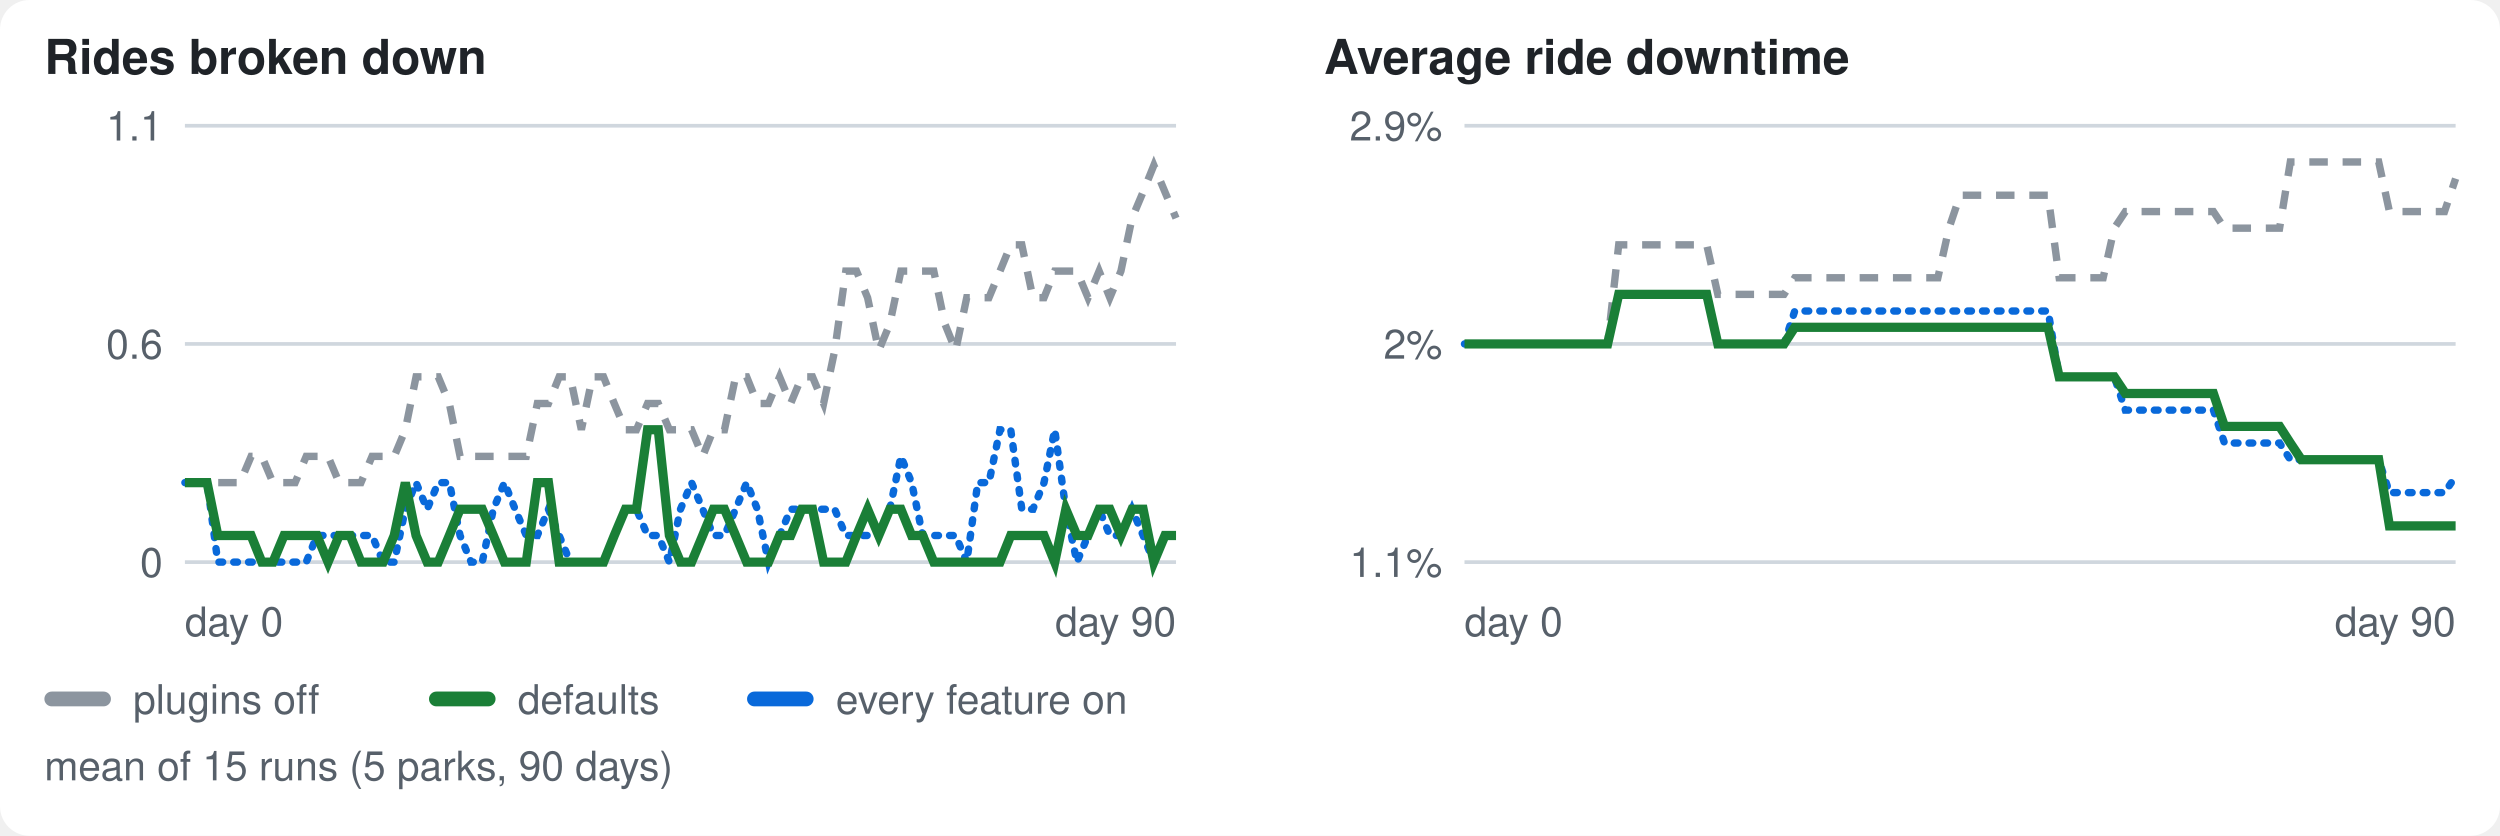
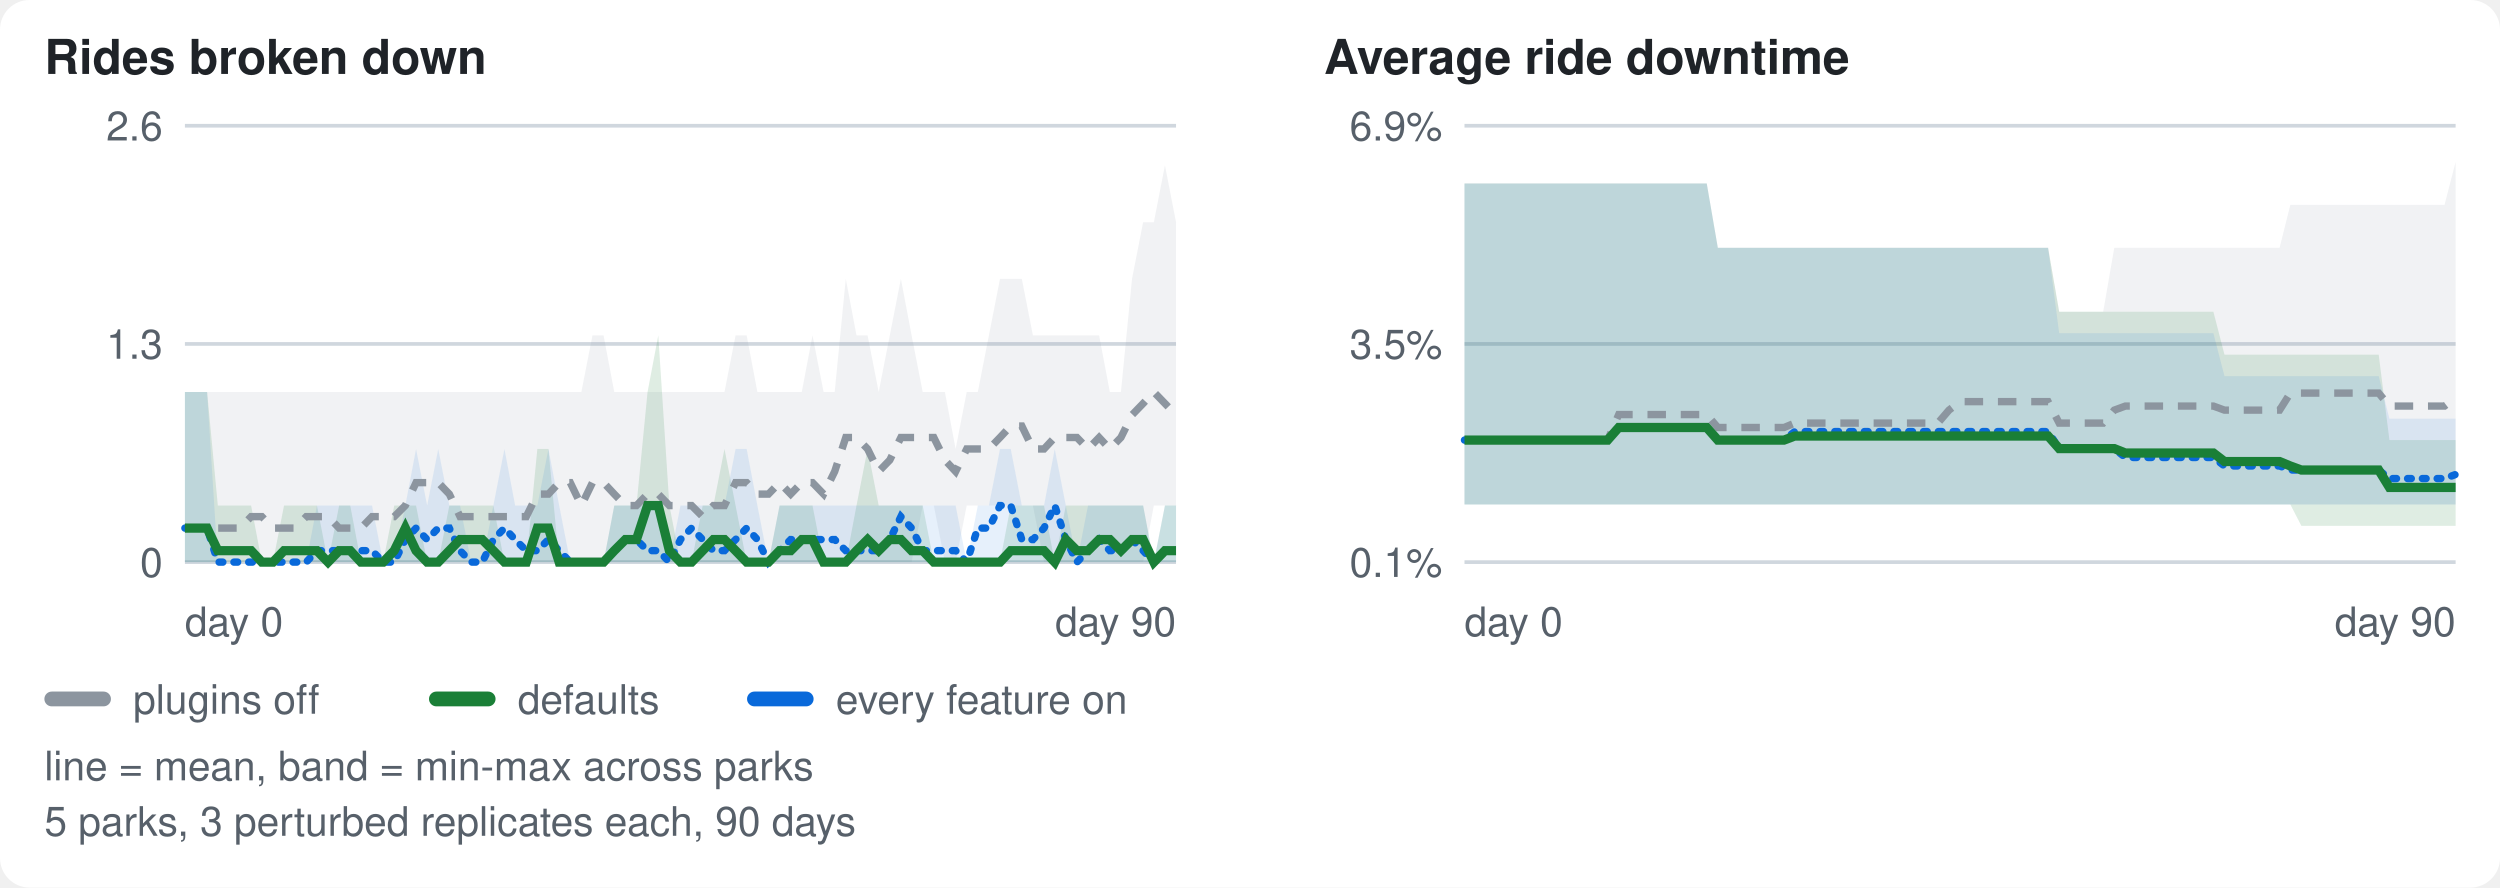
- <svg xmlns="http://www.w3.org/2000/svg" viewBox="0 0 676 226" width="676" height="226" font-family="-apple-system, Segoe UI, Helvetica, Arial, sans-serif">
+ <svg xmlns="http://www.w3.org/2000/svg" viewBox="0 0 676 240" width="676" height="240" font-family="-apple-system, Segoe UI, Helvetica, Arial, sans-serif">
  <style>
  .bg{fill:#ffffff} .ax{stroke:#d0d7de} .tx{fill:#57606a;font-size:11px} .tt{fill:#1f2328;font-size:13px;font-weight:600}
  .def{stroke:#1a7f37;fill:none;stroke-width:2.5} .all{stroke:#0969da;fill:none;stroke-width:2;stroke-dasharray:1 3;stroke-linecap:round}
-   .off{stroke:#8c959f;fill:none;stroke-width:2;stroke-dasharray:5 4} .ldef{fill:#1a7f37} .lall{fill:#0969da} .loff{fill:#8c959f}
+   .off{stroke:#8c959f;fill:none;stroke-width:2;stroke-dasharray:5 4}
+   .boff{fill:#8c959f;fill-opacity:.12} .bdef{fill:#1a7f37;fill-opacity:.14} .ball{fill:#0969da;fill-opacity:.10} .ldef{fill:#1a7f37} .lall{fill:#0969da} .loff{fill:#8c959f}
  @media (prefers-color-scheme: dark){ .bg{fill:#0d1117} .ax{stroke:#30363d} .tx{fill:#8b949e} .tt{fill:#e6edf3}
-     .def{stroke:#3fb950} .ldef{fill:#3fb950} .all{stroke:#58a6ff} .lall{fill:#58a6ff} .off{stroke:#6e7681} .loff{fill:#6e7681} }
+     .def{stroke:#3fb950} .bdef{fill:#3fb950} .ball{fill:#58a6ff} .boff{fill:#6e7681} .ldef{fill:#3fb950} .all{stroke:#58a6ff} .lall{fill:#58a6ff} .off{stroke:#6e7681} .loff{fill:#6e7681} }
</style>
  <rect class="bg" width="100%" height="100%" rx="8" />
  <text class="tt" x="12" y="20">Rides broken down</text>
  <line class="ax" x1="50" x2="318" y1="152.0" y2="152.0" />
  <text class="tx" x="44" y="156.0" text-anchor="end">0</text>
  <line class="ax" x1="50" x2="318" y1="93.0" y2="93.0" />
-   <text class="tx" x="44" y="97.0" text-anchor="end">0.6</text>
+   <text class="tx" x="44" y="97.0" text-anchor="end">1.3</text>
  <line class="ax" x1="50" x2="318" y1="34.0" y2="34.0" />
-   <text class="tx" x="44" y="38.0" text-anchor="end">1.1</text>
+   <text class="tx" x="44" y="38.0" text-anchor="end">2.6</text>
  <text class="tx" x="50" y="172">day 0</text>
  <text class="tx" x="318" y="172" text-anchor="end">day 90</text>
-   <path class="off" d="M50.0,130.5L53.0,130.5L56.0,130.5L58.9,130.5L61.9,130.5L64.9,130.5L67.9,123.4L70.8,123.4L73.8,130.5L76.8,130.5L79.8,130.5L82.8,123.4L85.7,123.4L88.7,123.4L91.7,130.5L94.7,130.5L97.6,130.5L100.6,123.4L103.6,123.4L106.6,123.4L109.6,116.2L112.5,101.9L115.5,101.9L118.5,101.9L121.5,109.1L124.4,123.4L127.4,123.4L130.4,123.4L133.4,123.4L136.4,123.4L139.3,123.4L142.3,123.4L145.3,109.1L148.3,109.1L151.2,101.9L154.2,101.9L157.2,116.2L160.2,101.9L163.2,101.9L166.1,109.1L169.1,116.2L172.1,116.2L175.1,109.1L178.0,109.1L181.0,116.2L184.0,116.2L187.0,116.2L190.0,123.4L192.9,116.2L195.9,116.2L198.9,101.9L201.9,101.9L204.8,109.1L207.8,109.1L210.8,101.9L213.8,109.1L216.8,101.9L219.7,101.9L222.7,109.1L225.7,94.8L228.7,73.3L231.6,73.3L234.6,80.5L237.6,94.8L240.6,87.6L243.6,73.3L246.5,73.3L249.5,73.3L252.5,73.3L255.5,87.6L258.4,94.8L261.4,80.5L264.4,80.5L267.4,80.5L270.4,73.3L273.3,66.2L276.3,66.2L279.3,80.5L282.3,80.5L285.2,73.3L288.2,73.3L291.2,73.3L294.2,80.5L297.2,73.3L300.1,80.5L303.1,73.3L306.1,59.0L309.1,51.9L312.0,44.7L315.0,51.9L318.0,59.0" />
-   <path class="all" d="M50.0,130.5L53.0,130.5L56.0,130.5L58.9,152.0L61.9,152.0L64.9,152.0L67.9,152.0L70.8,152.0L73.8,152.0L76.8,152.0L79.8,152.0L82.8,152.0L85.7,144.8L88.7,144.8L91.7,144.8L94.7,144.8L97.6,144.8L100.6,144.8L103.6,152.0L106.6,152.0L109.6,137.7L112.5,130.5L115.5,137.7L118.5,130.5L121.5,130.5L124.4,144.8L127.4,152.0L130.4,152.0L133.4,137.7L136.4,130.5L139.3,137.7L142.3,144.8L145.3,144.8L148.3,137.7L151.2,144.8L154.2,152.0L157.2,152.0L160.2,152.0L163.2,152.0L166.1,144.8L169.1,137.7L172.1,137.7L175.1,144.8L178.0,144.8L181.0,152.0L184.0,137.7L187.0,130.5L190.0,137.7L192.9,144.8L195.9,144.8L198.9,137.7L201.9,130.5L204.8,137.7L207.8,152.0L210.8,144.8L213.8,137.7L216.8,137.7L219.7,137.7L222.7,137.7L225.7,137.7L228.7,144.8L231.6,144.8L234.6,144.8L237.6,144.8L240.6,137.7L243.6,123.4L246.5,130.5L249.5,144.8L252.5,144.8L255.5,144.8L258.4,144.8L261.4,152.0L264.4,130.5L267.4,130.5L270.4,116.2L273.3,116.2L276.3,137.7L279.3,137.7L282.3,130.5L285.2,116.2L288.2,137.7L291.2,152.0L294.2,144.8L297.2,137.7L300.1,144.8L303.1,144.8L306.1,137.7L309.1,144.8L312.0,152.0L315.0,144.8L318.0,144.8" />
-   <path class="def" d="M50.0,130.5L53.0,130.5L56.0,130.5L58.9,144.8L61.9,144.8L64.9,144.8L67.9,144.8L70.8,152.0L73.8,152.0L76.8,144.8L79.8,144.8L82.8,144.8L85.7,144.8L88.7,152.0L91.7,144.8L94.7,144.8L97.6,152.0L100.6,152.0L103.6,152.0L106.6,144.8L109.6,130.5L112.5,144.8L115.5,152.0L118.5,152.0L121.5,144.8L124.4,137.7L127.4,137.7L130.4,137.7L133.4,144.8L136.4,152.0L139.3,152.0L142.3,152.0L145.3,130.5L148.3,130.5L151.2,152.0L154.2,152.0L157.2,152.0L160.2,152.0L163.2,152.0L166.1,144.8L169.1,137.7L172.1,137.7L175.1,116.2L178.0,116.2L181.0,144.8L184.0,152.0L187.0,152.0L190.0,144.8L192.9,137.7L195.9,137.7L198.9,144.8L201.9,152.0L204.8,152.0L207.8,152.0L210.8,144.8L213.8,144.8L216.8,137.7L219.7,137.7L222.7,152.0L225.7,152.0L228.7,152.0L231.6,144.8L234.6,137.7L237.6,144.8L240.6,137.7L243.6,137.7L246.5,144.8L249.5,144.8L252.5,152.0L255.5,152.0L258.4,152.0L261.4,152.0L264.4,152.0L267.4,152.0L270.4,152.0L273.3,144.8L276.3,144.8L279.3,144.8L282.3,144.8L285.2,152.0L288.2,137.7L291.2,144.8L294.2,144.8L297.2,137.7L300.1,137.7L303.1,144.8L306.1,137.7L309.1,137.7L312.0,152.0L315.0,144.8L318.0,144.8" />
+   <path class="boff" d="M50.0,106.0L53.0,106.0L56.0,106.0L58.9,106.0L61.9,106.0L64.9,106.0L67.9,106.0L70.8,106.0L73.8,106.0L76.8,106.0L79.8,106.0L82.8,106.0L85.7,106.0L88.7,106.0L91.7,106.0L94.7,106.0L97.6,106.0L100.6,106.0L103.6,106.0L106.6,106.0L109.6,106.0L112.5,106.0L115.5,106.0L118.5,106.0L121.5,106.0L124.4,106.0L127.4,106.0L130.4,106.0L133.4,106.0L136.4,106.0L139.3,106.0L142.3,106.0L145.3,106.0L148.3,106.0L151.2,106.0L154.2,106.0L157.2,106.0L160.2,90.7L163.2,90.7L166.1,106.0L169.1,106.0L172.1,106.0L175.1,106.0L178.0,106.0L181.0,106.0L184.0,106.0L187.0,106.0L190.0,106.0L192.9,106.0L195.9,106.0L198.9,90.7L201.9,90.7L204.8,106.0L207.8,106.0L210.8,106.0L213.8,106.0L216.8,106.0L219.7,90.7L222.7,106.0L225.7,106.0L228.7,75.4L231.6,90.7L234.6,90.7L237.6,106.0L240.6,90.7L243.6,75.4L246.5,90.7L249.5,106.0L252.5,106.0L255.5,106.0L258.4,121.4L261.4,106.0L264.4,106.0L267.4,90.7L270.4,75.4L273.3,75.4L276.3,75.4L279.3,90.7L282.3,90.7L285.2,90.7L288.2,90.7L291.2,90.7L294.2,90.7L297.2,90.7L300.1,106.0L303.1,106.0L306.1,75.4L309.1,60.1L312.0,60.1L315.0,44.7L318.0,60.1L318.0,136.7L315.0,136.7L312.0,136.7L309.1,152.0L306.1,152.0L303.1,152.0L300.1,152.0L297.2,152.0L294.2,152.0L291.2,152.0L288.2,152.0L285.2,152.0L282.3,152.0L279.3,136.7L276.3,136.7L273.3,136.7L270.4,136.7L267.4,136.7L264.4,136.7L261.4,136.7L258.4,152.0L255.5,152.0L252.5,136.7L249.5,136.7L246.5,152.0L243.6,152.0L240.6,152.0L237.6,152.0L234.6,152.0L231.6,152.0L228.7,152.0L225.7,152.0L222.7,152.0L219.7,152.0L216.8,152.0L213.8,152.0L210.8,152.0L207.8,152.0L204.8,152.0L201.9,152.0L198.9,152.0L195.9,152.0L192.9,152.0L190.0,152.0L187.0,152.0L184.0,152.0L181.0,152.0L178.0,152.0L175.1,152.0L172.1,152.0L169.1,152.0L166.1,152.0L163.2,152.0L160.2,152.0L157.2,152.0L154.2,152.0L151.2,152.0L148.3,152.0L145.3,152.0L142.3,152.0L139.3,152.0L136.4,152.0L133.4,152.0L130.4,152.0L127.4,152.0L124.4,152.0L121.5,152.0L118.5,152.0L115.5,152.0L112.5,152.0L109.6,152.0L106.6,152.0L103.6,152.0L100.6,152.0L97.6,152.0L94.7,152.0L91.7,152.0L88.7,152.0L85.7,152.0L82.8,152.0L79.8,152.0L76.8,152.0L73.8,152.0L70.8,152.0L67.9,152.0L64.9,152.0L61.9,152.0L58.9,152.0L56.0,152.0L53.0,152.0L50.0,152.0Z" />
+   <path class="bdef" d="M50.0,106.0L53.0,106.0L56.0,106.0L58.9,136.7L61.9,136.7L64.9,136.7L67.9,136.7L70.8,152.0L73.8,152.0L76.8,136.7L79.8,136.7L82.8,136.7L85.7,136.7L88.7,152.0L91.7,136.7L94.7,136.7L97.6,152.0L100.6,152.0L103.6,152.0L106.6,136.7L109.6,136.7L112.5,136.7L115.5,152.0L118.5,152.0L121.5,136.7L124.4,136.7L127.4,136.7L130.4,136.7L133.4,136.7L136.4,152.0L139.3,152.0L142.3,152.0L145.3,121.4L148.3,121.4L151.2,152.0L154.2,152.0L157.2,152.0L160.2,152.0L163.2,152.0L166.1,136.7L169.1,136.7L172.1,136.7L175.1,106.0L178.0,90.7L181.0,136.7L184.0,152.0L187.0,152.0L190.0,136.7L192.9,136.7L195.9,121.4L198.9,136.7L201.9,152.0L204.8,152.0L207.8,152.0L210.8,136.7L213.8,136.7L216.8,136.7L219.7,136.7L222.7,152.0L225.7,152.0L228.7,152.0L231.6,136.7L234.6,121.4L237.6,136.7L240.6,136.7L243.6,136.7L246.5,136.7L249.5,136.7L252.5,152.0L255.5,152.0L258.4,152.0L261.4,152.0L264.4,152.0L267.4,152.0L270.4,152.0L273.3,136.7L276.3,136.7L279.3,136.7L282.3,136.7L285.2,152.0L288.2,136.7L291.2,136.7L294.2,136.7L297.2,136.7L300.1,136.7L303.1,136.7L306.1,136.7L309.1,136.7L312.0,152.0L315.0,136.7L318.0,136.7L318.0,152.0L315.0,152.0L312.0,152.0L309.1,152.0L306.1,152.0L303.1,152.0L300.1,152.0L297.2,152.0L294.2,152.0L291.2,152.0L288.2,152.0L285.2,152.0L282.3,152.0L279.3,152.0L276.3,152.0L273.3,152.0L270.4,152.0L267.4,152.0L264.4,152.0L261.4,152.0L258.4,152.0L255.5,152.0L252.5,152.0L249.5,152.0L246.5,152.0L243.6,152.0L240.6,152.0L237.6,152.0L234.6,152.0L231.6,152.0L228.7,152.0L225.7,152.0L222.7,152.0L219.7,152.0L216.8,152.0L213.8,152.0L210.8,152.0L207.8,152.0L204.8,152.0L201.9,152.0L198.9,152.0L195.9,152.0L192.9,152.0L190.0,152.0L187.0,152.0L184.0,152.0L181.0,152.0L178.0,152.0L175.1,152.0L172.1,152.0L169.1,152.0L166.1,152.0L163.2,152.0L160.2,152.0L157.2,152.0L154.2,152.0L151.2,152.0L148.3,152.0L145.3,152.0L142.3,152.0L139.3,152.0L136.4,152.0L133.4,152.0L130.4,152.0L127.4,152.0L124.4,152.0L121.5,152.0L118.5,152.0L115.5,152.0L112.5,152.0L109.6,152.0L106.6,152.0L103.6,152.0L100.6,152.0L97.6,152.0L94.7,152.0L91.7,152.0L88.7,152.0L85.7,152.0L82.8,152.0L79.8,152.0L76.8,152.0L73.8,152.0L70.8,152.0L67.9,152.0L64.9,152.0L61.9,152.0L58.9,152.0L56.0,152.0L53.0,152.0L50.0,152.0Z" />
+   <path class="ball" d="M50.0,106.0L53.0,106.0L56.0,106.0L58.9,152.0L61.9,152.0L64.9,152.0L67.9,152.0L70.8,152.0L73.8,152.0L76.8,152.0L79.8,152.0L82.8,152.0L85.7,136.7L88.7,136.7L91.7,136.7L94.7,136.7L97.6,136.7L100.6,136.7L103.6,152.0L106.6,152.0L109.6,136.7L112.5,121.4L115.5,136.7L118.5,121.4L121.5,136.7L124.4,136.7L127.4,152.0L130.4,152.0L133.4,136.7L136.4,121.4L139.3,136.7L142.3,136.7L145.3,136.7L148.3,121.4L151.2,136.7L154.2,152.0L157.2,152.0L160.2,152.0L163.2,152.0L166.1,136.7L169.1,136.7L172.1,136.7L175.1,136.7L178.0,136.7L181.0,152.0L184.0,136.7L187.0,136.7L190.0,136.7L192.9,136.7L195.9,136.7L198.9,121.4L201.9,121.4L204.8,136.7L207.8,152.0L210.8,136.7L213.8,136.7L216.8,136.7L219.7,136.7L222.7,136.7L225.7,136.7L228.7,136.7L231.6,136.7L234.6,136.7L237.6,136.7L240.6,136.7L243.6,136.7L246.5,136.7L249.5,136.7L252.5,136.7L255.5,136.7L258.4,136.7L261.4,152.0L264.4,136.7L267.4,136.7L270.4,121.4L273.3,121.4L276.3,136.7L279.3,136.7L282.3,136.7L285.2,121.4L288.2,136.7L291.2,152.0L294.2,136.7L297.2,136.7L300.1,136.7L303.1,136.7L306.1,136.7L309.1,136.7L312.0,152.0L315.0,136.7L318.0,136.7L318.0,152.0L315.0,152.0L312.0,152.0L309.1,152.0L306.1,152.0L303.1,152.0L300.1,152.0L297.2,152.0L294.2,152.0L291.2,152.0L288.2,152.0L285.2,152.0L282.3,152.0L279.3,152.0L276.3,152.0L273.3,152.0L270.4,152.0L267.4,152.0L264.4,152.0L261.4,152.0L258.4,152.0L255.5,152.0L252.5,152.0L249.5,152.0L246.5,152.0L243.6,152.0L240.6,152.0L237.6,152.0L234.6,152.0L231.6,152.0L228.7,152.0L225.7,152.0L222.7,152.0L219.7,152.0L216.8,152.0L213.8,152.0L210.8,152.0L207.8,152.0L204.8,152.0L201.9,152.0L198.9,152.0L195.9,152.0L192.9,152.0L190.0,152.0L187.0,152.0L184.0,152.0L181.0,152.0L178.0,152.0L175.1,152.0L172.1,152.0L169.1,152.0L166.1,152.0L163.2,152.0L160.2,152.0L157.2,152.0L154.2,152.0L151.2,152.0L148.3,152.0L145.3,152.0L142.3,152.0L139.3,152.0L136.4,152.0L133.4,152.0L130.4,152.0L127.4,152.0L124.4,152.0L121.5,152.0L118.5,152.0L115.5,152.0L112.5,152.0L109.6,152.0L106.6,152.0L103.6,152.0L100.6,152.0L97.6,152.0L94.7,152.0L91.7,152.0L88.7,152.0L85.7,152.0L82.8,152.0L79.8,152.0L76.8,152.0L73.8,152.0L70.8,152.0L67.9,152.0L64.9,152.0L61.9,152.0L58.9,152.0L56.0,152.0L53.0,152.0L50.0,152.0Z" />
+   <path class="off" d="M50.0,142.8L53.0,142.8L56.0,142.8L58.9,142.8L61.9,142.8L64.9,142.8L67.9,139.7L70.8,139.7L73.8,142.8L76.8,142.8L79.8,142.8L82.8,139.7L85.7,139.7L88.7,139.7L91.7,142.8L94.7,142.8L97.6,142.8L100.6,139.7L103.6,139.7L106.6,139.7L109.6,136.7L112.5,130.5L115.5,130.5L118.5,130.5L121.5,133.6L124.4,139.7L127.4,139.7L130.4,139.7L133.4,139.7L136.4,139.7L139.3,139.7L142.3,139.7L145.3,133.6L148.3,133.6L151.2,130.5L154.2,130.5L157.2,136.7L160.2,130.5L163.2,130.5L166.1,133.6L169.1,136.7L172.1,136.7L175.1,133.6L178.0,133.6L181.0,136.7L184.0,136.7L187.0,136.7L190.0,139.7L192.9,136.7L195.9,136.7L198.9,130.5L201.9,130.5L204.8,133.6L207.8,133.6L210.8,130.5L213.8,133.6L216.8,130.5L219.7,130.5L222.7,133.6L225.7,127.5L228.7,118.3L231.6,118.3L234.6,121.4L237.6,127.5L240.6,124.4L243.6,118.3L246.5,118.3L249.5,118.3L252.5,118.3L255.5,124.4L258.4,127.5L261.4,121.4L264.4,121.4L267.4,121.4L270.4,118.3L273.3,115.2L276.3,115.2L279.3,121.4L282.3,121.4L285.2,118.3L288.2,118.3L291.2,118.3L294.2,121.4L297.2,118.3L300.1,121.4L303.1,118.3L306.1,112.2L309.1,109.1L312.0,106.0L315.0,109.1L318.0,112.2" />
+   <path class="all" d="M50.0,142.8L53.0,142.8L56.0,142.8L58.9,152.0L61.9,152.0L64.9,152.0L67.9,152.0L70.8,152.0L73.8,152.0L76.8,152.0L79.8,152.0L82.8,152.0L85.7,148.9L88.7,148.9L91.7,148.9L94.7,148.9L97.6,148.9L100.6,148.9L103.6,152.0L106.6,152.0L109.6,145.9L112.5,142.8L115.5,145.9L118.5,142.8L121.5,142.8L124.4,148.9L127.4,152.0L130.4,152.0L133.4,145.9L136.4,142.8L139.3,145.9L142.3,148.9L145.3,148.9L148.3,145.9L151.2,148.9L154.2,152.0L157.2,152.0L160.2,152.0L163.2,152.0L166.1,148.9L169.1,145.9L172.1,145.9L175.1,148.9L178.0,148.9L181.0,152.0L184.0,145.9L187.0,142.8L190.0,145.9L192.9,148.9L195.9,148.9L198.9,145.9L201.9,142.8L204.8,145.9L207.8,152.0L210.8,148.9L213.8,145.9L216.8,145.9L219.7,145.9L222.7,145.9L225.7,145.9L228.7,148.9L231.6,148.9L234.6,148.9L237.6,148.9L240.6,145.9L243.6,139.7L246.5,142.8L249.5,148.9L252.5,148.9L255.5,148.9L258.4,148.9L261.4,152.0L264.4,142.8L267.4,142.8L270.4,136.7L273.3,136.7L276.3,145.9L279.3,145.9L282.3,142.8L285.2,136.7L288.2,145.9L291.2,152.0L294.2,148.9L297.2,145.9L300.1,148.9L303.1,148.9L306.1,145.9L309.1,148.9L312.0,152.0L315.0,148.9L318.0,148.9" />
+   <path class="def" d="M50.0,142.8L53.0,142.8L56.0,142.8L58.9,148.9L61.9,148.9L64.9,148.9L67.9,148.9L70.8,152.0L73.8,152.0L76.8,148.9L79.8,148.9L82.8,148.9L85.7,148.9L88.7,152.0L91.7,148.9L94.7,148.9L97.6,152.0L100.6,152.0L103.6,152.0L106.6,148.9L109.6,142.8L112.5,148.9L115.5,152.0L118.5,152.0L121.5,148.9L124.4,145.9L127.4,145.9L130.4,145.9L133.4,148.9L136.4,152.0L139.3,152.0L142.3,152.0L145.3,142.8L148.3,142.8L151.2,152.0L154.2,152.0L157.2,152.0L160.2,152.0L163.2,152.0L166.1,148.9L169.1,145.9L172.1,145.9L175.1,136.7L178.0,136.7L181.0,148.9L184.0,152.0L187.0,152.0L190.0,148.9L192.9,145.9L195.9,145.9L198.9,148.9L201.9,152.0L204.8,152.0L207.8,152.0L210.8,148.9L213.8,148.9L216.8,145.9L219.7,145.9L222.7,152.0L225.7,152.0L228.7,152.0L231.6,148.9L234.6,145.9L237.6,148.9L240.6,145.9L243.6,145.9L246.5,148.9L249.5,148.9L252.5,152.0L255.5,152.0L258.4,152.0L261.4,152.0L264.4,152.0L267.4,152.0L270.4,152.0L273.3,148.9L276.3,148.9L279.3,148.9L282.3,148.9L285.2,152.0L288.2,145.9L291.2,148.9L294.2,148.9L297.2,145.9L300.1,145.9L303.1,148.9L306.1,145.9L309.1,145.9L312.0,152.0L315.0,148.9L318.0,148.9" />
  <text class="tt" x="358" y="20">Average ride downtime</text>
  <line class="ax" x1="396" x2="664" y1="152.0" y2="152.0" />
-   <text class="tx" x="390" y="156.0" text-anchor="end">1.1%</text>
+   <text class="tx" x="390" y="156.0" text-anchor="end">0.1%</text>
  <line class="ax" x1="396" x2="664" y1="93.0" y2="93.0" />
-   <text class="tx" x="390" y="97.0" text-anchor="end">2%</text>
+   <text class="tx" x="390" y="97.0" text-anchor="end">3.5%</text>
  <line class="ax" x1="396" x2="664" y1="34.0" y2="34.0" />
-   <text class="tx" x="390" y="38.0" text-anchor="end">2.9%</text>
+   <text class="tx" x="390" y="38.0" text-anchor="end">6.9%</text>
  <text class="tx" x="396" y="172">day 0</text>
  <text class="tx" x="664" y="172" text-anchor="end">day 90</text>
-   <path class="off" d="M396.0,93.0L399.0,93.0L402.0,93.0L404.9,93.0L407.9,93.0L410.9,93.0L413.9,93.0L416.8,93.0L419.8,93.0L422.8,93.0L425.8,93.0L428.8,93.0L431.7,93.0L434.7,93.0L437.7,66.2L440.7,66.2L443.6,66.2L446.6,66.2L449.6,66.2L452.6,66.2L455.6,66.2L458.5,66.2L461.5,66.2L464.5,79.6L467.5,79.6L470.4,79.6L473.4,79.6L476.4,79.6L479.4,79.6L482.4,79.6L485.3,75.1L488.3,75.1L491.3,75.1L494.3,75.1L497.2,75.1L500.2,75.1L503.2,75.1L506.2,75.1L509.2,75.1L512.1,75.1L515.1,75.1L518.1,75.1L521.1,75.1L524.0,75.1L527.0,61.7L530.0,52.8L533.0,52.8L536.0,52.8L538.9,52.8L541.9,52.8L544.9,52.8L547.9,52.8L550.8,52.8L553.8,52.8L556.8,75.1L559.8,75.1L562.8,75.1L565.7,75.1L568.7,75.1L571.7,61.7L574.7,57.2L577.6,57.2L580.6,57.2L583.6,57.2L586.6,57.2L589.6,57.2L592.5,57.2L595.5,57.2L598.5,57.2L601.5,61.7L604.4,61.7L607.4,61.7L610.4,61.7L613.4,61.7L616.4,61.7L619.3,43.8L622.3,43.8L625.3,43.8L628.3,43.8L631.2,43.8L634.2,43.8L637.2,43.8L640.2,43.8L643.2,43.8L646.1,57.2L649.1,57.2L652.1,57.2L655.1,57.2L658.0,57.2L661.0,57.2L664.0,48.3" />
-   <path class="all" d="M396.0,93.0L399.0,93.0L402.0,93.0L404.9,93.0L407.9,93.0L410.9,93.0L413.9,93.0L416.8,93.0L419.8,93.0L422.8,93.0L425.8,93.0L428.8,93.0L431.7,93.0L434.7,93.0L437.7,79.6L440.7,79.6L443.6,79.6L446.6,79.6L449.6,79.6L452.6,79.6L455.6,79.6L458.5,79.6L461.5,79.6L464.5,93.0L467.5,93.0L470.4,93.0L473.4,93.0L476.4,93.0L479.4,93.0L482.4,93.0L485.3,84.1L488.3,84.1L491.3,84.1L494.3,84.1L497.2,84.1L500.2,84.1L503.2,84.1L506.2,84.1L509.2,84.1L512.1,84.1L515.1,84.1L518.1,84.1L521.1,84.1L524.0,84.1L527.0,84.1L530.0,84.1L533.0,84.1L536.0,84.1L538.9,84.1L541.9,84.1L544.9,84.1L547.9,84.1L550.8,84.1L553.8,84.1L556.8,101.9L559.8,101.9L562.8,101.9L565.7,101.9L568.7,101.9L571.7,101.9L574.7,110.9L577.6,110.9L580.6,110.9L583.6,110.9L586.6,110.9L589.6,110.9L592.5,110.9L595.5,110.9L598.5,110.9L601.5,119.8L604.4,119.8L607.4,119.8L610.4,119.8L613.4,119.8L616.4,119.8L619.3,124.3L622.3,124.3L625.3,124.3L628.3,124.3L631.2,124.3L634.2,124.3L637.2,124.3L640.2,124.3L643.2,124.3L646.1,133.2L649.1,133.2L652.1,133.2L655.1,133.2L658.0,133.2L661.0,133.2L664.0,128.8" />
-   <path class="def" d="M396.0,93.0L399.0,93.0L402.0,93.0L404.9,93.0L407.9,93.0L410.9,93.0L413.9,93.0L416.8,93.0L419.8,93.0L422.8,93.0L425.8,93.0L428.8,93.0L431.7,93.0L434.7,93.0L437.7,79.6L440.7,79.6L443.6,79.6L446.6,79.6L449.6,79.6L452.6,79.6L455.6,79.6L458.5,79.6L461.5,79.6L464.5,93.0L467.5,93.0L470.4,93.0L473.4,93.0L476.4,93.0L479.4,93.0L482.4,93.0L485.3,88.5L488.3,88.5L491.3,88.5L494.3,88.5L497.2,88.5L500.2,88.5L503.2,88.5L506.2,88.5L509.2,88.5L512.1,88.5L515.1,88.5L518.1,88.5L521.1,88.5L524.0,88.5L527.0,88.5L530.0,88.5L533.0,88.5L536.0,88.5L538.9,88.5L541.9,88.5L544.9,88.5L547.9,88.5L550.8,88.5L553.8,88.5L556.8,101.9L559.8,101.9L562.8,101.9L565.7,101.9L568.7,101.9L571.7,101.9L574.7,106.4L577.6,106.4L580.6,106.4L583.6,106.4L586.6,106.4L589.6,106.4L592.5,106.4L595.5,106.4L598.5,106.4L601.5,115.3L604.4,115.3L607.4,115.3L610.4,115.3L613.4,115.3L616.4,115.3L619.3,119.8L622.3,124.3L625.3,124.3L628.3,124.3L631.2,124.3L634.2,124.3L637.2,124.3L640.2,124.3L643.2,124.3L646.1,142.2L649.1,142.2L652.1,142.2L655.1,142.2L658.0,142.2L661.0,142.2L664.0,142.2" />
+   <path class="boff" d="M396.0,49.6L399.0,49.6L402.0,49.6L404.9,49.6L407.9,49.6L410.9,49.6L413.9,49.6L416.8,49.6L419.8,49.6L422.8,49.6L425.8,49.6L428.8,49.6L431.7,49.6L434.7,49.6L437.7,49.6L440.7,49.6L443.6,49.6L446.6,49.6L449.6,49.6L452.6,49.6L455.6,49.6L458.5,49.6L461.5,49.6L464.5,67.0L467.5,67.0L470.4,67.0L473.4,67.0L476.4,67.0L479.4,67.0L482.4,67.0L485.3,67.0L488.3,67.0L491.3,67.0L494.3,67.0L497.2,67.0L500.2,67.0L503.2,67.0L506.2,67.0L509.2,67.0L512.1,67.0L515.1,67.0L518.1,67.0L521.1,67.0L524.0,67.0L527.0,67.0L530.0,67.0L533.0,67.0L536.0,67.0L538.9,67.0L541.9,67.0L544.9,67.0L547.9,67.0L550.8,67.0L553.8,67.0L556.8,84.3L559.8,84.3L562.8,84.3L565.7,84.3L568.7,84.3L571.7,67.0L574.7,67.0L577.6,67.0L580.6,67.0L583.6,67.0L586.6,67.0L589.6,67.0L592.5,67.0L595.5,67.0L598.5,67.0L601.5,67.0L604.4,67.0L607.4,67.0L610.4,67.0L613.4,67.0L616.4,67.0L619.3,55.4L622.3,55.4L625.3,55.4L628.3,55.4L631.2,55.4L634.2,55.4L637.2,55.4L640.2,55.4L643.2,55.4L646.1,55.4L649.1,55.4L652.1,55.4L655.1,55.4L658.0,55.4L661.0,55.4L664.0,43.8L664.0,136.4L661.0,136.4L658.0,136.4L655.1,136.4L652.1,136.4L649.1,136.4L646.1,136.4L643.2,136.4L640.2,136.4L637.2,136.4L634.2,136.4L631.2,136.4L628.3,136.4L625.3,136.4L622.3,136.4L619.3,136.4L616.4,136.4L613.4,136.4L610.4,136.4L607.4,136.4L604.4,136.4L601.5,136.4L598.5,136.4L595.5,136.4L592.5,136.4L589.6,136.4L586.6,136.4L583.6,136.4L580.6,136.4L577.6,136.4L574.7,136.4L571.7,136.4L568.7,136.4L565.7,136.4L562.8,136.4L559.8,136.4L556.8,136.4L553.8,136.4L550.8,136.4L547.9,136.4L544.9,136.4L541.9,136.4L538.9,136.4L536.0,136.4L533.0,136.4L530.0,136.4L527.0,136.4L524.0,136.4L521.1,136.4L518.1,136.4L515.1,136.4L512.1,136.4L509.2,136.4L506.2,136.4L503.2,136.4L500.2,136.4L497.2,136.4L494.3,136.4L491.3,136.4L488.3,136.4L485.3,136.4L482.4,136.4L479.4,136.4L476.4,136.4L473.4,136.4L470.4,136.4L467.5,136.4L464.5,136.4L461.5,136.4L458.5,136.4L455.6,136.4L452.6,136.4L449.6,136.4L446.6,136.4L443.6,136.4L440.7,136.4L437.7,136.4L434.7,136.4L431.7,136.4L428.8,136.4L425.8,136.4L422.8,136.4L419.8,136.4L416.8,136.4L413.9,136.4L410.9,136.4L407.9,136.4L404.9,136.4L402.0,136.4L399.0,136.4L396.0,136.4Z" />
+   <path class="bdef" d="M396.0,49.6L399.0,49.6L402.0,49.6L404.9,49.6L407.9,49.6L410.9,49.6L413.9,49.6L416.8,49.6L419.8,49.6L422.8,49.6L425.8,49.6L428.8,49.6L431.7,49.6L434.7,49.6L437.7,49.6L440.7,49.6L443.6,49.6L446.6,49.6L449.6,49.6L452.6,49.6L455.6,49.6L458.5,49.6L461.5,49.6L464.5,67.0L467.5,67.0L470.4,67.0L473.4,67.0L476.4,67.0L479.4,67.0L482.4,67.0L485.3,67.0L488.3,67.0L491.3,67.0L494.3,67.0L497.2,67.0L500.2,67.0L503.2,67.0L506.2,67.0L509.2,67.0L512.1,67.0L515.1,67.0L518.1,67.0L521.1,67.0L524.0,67.0L527.0,67.0L530.0,67.0L533.0,67.0L536.0,67.0L538.9,67.0L541.9,67.0L544.9,67.0L547.9,67.0L550.8,67.0L553.8,67.0L556.8,84.3L559.8,84.3L562.8,84.3L565.7,84.3L568.7,84.3L571.7,84.3L574.7,84.3L577.6,84.3L580.6,84.3L583.6,84.3L586.6,84.3L589.6,84.3L592.5,84.3L595.5,84.3L598.5,84.3L601.5,95.9L604.4,95.9L607.4,95.9L610.4,95.9L613.4,95.9L616.4,95.9L619.3,95.9L622.3,95.9L625.3,95.9L628.3,95.9L631.2,95.9L634.2,95.9L637.2,95.9L640.2,95.9L643.2,95.9L646.1,119.0L649.1,119.0L652.1,119.0L655.1,119.0L658.0,119.0L661.0,119.0L664.0,119.0L664.0,142.2L661.0,142.2L658.0,142.2L655.1,142.2L652.1,142.2L649.1,142.2L646.1,142.2L643.2,142.2L640.2,142.2L637.2,142.2L634.2,142.2L631.2,142.2L628.3,142.2L625.3,142.2L622.3,142.2L619.3,136.4L616.4,136.4L613.4,136.4L610.4,136.4L607.4,136.4L604.4,136.4L601.5,136.4L598.5,136.4L595.5,136.4L592.5,136.4L589.6,136.4L586.6,136.4L583.6,136.4L580.6,136.4L577.6,136.4L574.7,136.4L571.7,136.4L568.7,136.4L565.7,136.4L562.8,136.4L559.8,136.4L556.8,136.4L553.8,136.4L550.8,136.4L547.9,136.4L544.9,136.4L541.9,136.4L538.9,136.4L536.0,136.4L533.0,136.4L530.0,136.4L527.0,136.4L524.0,136.4L521.1,136.4L518.1,136.4L515.1,136.4L512.1,136.4L509.2,136.4L506.2,136.4L503.2,136.4L500.2,136.4L497.2,136.4L494.3,136.4L491.3,136.4L488.3,136.4L485.3,136.4L482.4,136.4L479.4,136.4L476.4,136.4L473.4,136.4L470.4,136.4L467.5,136.4L464.5,136.4L461.5,136.4L458.5,136.4L455.6,136.4L452.6,136.4L449.6,136.4L446.6,136.4L443.6,136.4L440.7,136.4L437.7,136.4L434.7,136.4L431.7,136.4L428.8,136.4L425.8,136.4L422.8,136.4L419.8,136.4L416.8,136.4L413.9,136.4L410.9,136.4L407.9,136.4L404.9,136.4L402.0,136.4L399.0,136.4L396.0,136.4Z" />
+   <path class="ball" d="M396.0,49.6L399.0,49.6L402.0,49.6L404.9,49.6L407.9,49.6L410.9,49.6L413.9,49.6L416.8,49.6L419.8,49.6L422.8,49.6L425.8,49.6L428.8,49.6L431.7,49.6L434.7,49.6L437.7,49.6L440.7,49.6L443.6,49.6L446.6,49.6L449.6,49.6L452.6,49.6L455.6,49.6L458.5,49.6L461.5,49.6L464.5,67.0L467.5,67.0L470.4,67.0L473.4,67.0L476.4,67.0L479.4,67.0L482.4,67.0L485.3,67.0L488.3,67.0L491.3,67.0L494.3,67.0L497.2,67.0L500.2,67.0L503.2,67.0L506.2,67.0L509.2,67.0L512.1,67.0L515.1,67.0L518.1,67.0L521.1,67.0L524.0,67.0L527.0,67.0L530.0,67.0L533.0,67.0L536.0,67.0L538.9,67.0L541.9,67.0L544.9,67.0L547.9,67.0L550.8,67.0L553.8,67.0L556.8,90.1L559.8,90.1L562.8,90.1L565.7,90.1L568.7,90.1L571.7,90.1L574.7,90.1L577.6,90.1L580.6,90.1L583.6,90.1L586.6,90.1L589.6,90.1L592.5,90.1L595.5,90.1L598.5,90.1L601.5,101.7L604.4,101.7L607.4,101.7L610.4,101.7L613.4,101.7L616.4,101.7L619.3,101.7L622.3,101.7L625.3,101.7L628.3,101.7L631.2,101.7L634.2,101.7L637.2,101.7L640.2,101.7L643.2,101.7L646.1,113.2L649.1,113.2L652.1,113.2L655.1,113.2L658.0,113.2L661.0,113.2L664.0,113.2L664.0,136.4L661.0,136.4L658.0,136.4L655.1,136.4L652.1,136.4L649.1,136.4L646.1,136.4L643.2,136.4L640.2,136.4L637.2,136.4L634.2,136.4L631.2,136.4L628.3,136.4L625.3,136.4L622.3,136.4L619.3,136.4L616.4,136.4L613.4,136.4L610.4,136.4L607.4,136.4L604.4,136.4L601.5,136.4L598.5,136.4L595.5,136.4L592.5,136.4L589.6,136.4L586.6,136.4L583.6,136.4L580.6,136.4L577.6,136.4L574.7,136.4L571.7,136.4L568.7,136.4L565.7,136.4L562.8,136.4L559.8,136.4L556.8,136.4L553.8,136.4L550.8,136.4L547.9,136.4L544.9,136.4L541.9,136.4L538.9,136.4L536.0,136.4L533.0,136.4L530.0,136.4L527.0,136.4L524.0,136.4L521.1,136.4L518.1,136.4L515.1,136.4L512.1,136.4L509.2,136.4L506.2,136.4L503.2,136.4L500.2,136.4L497.2,136.4L494.3,136.4L491.3,136.4L488.3,136.4L485.3,136.4L482.4,136.4L479.4,136.4L476.4,136.4L473.4,136.4L470.4,136.4L467.5,136.4L464.5,136.4L461.5,136.4L458.5,136.4L455.6,136.4L452.6,136.4L449.6,136.4L446.6,136.4L443.6,136.4L440.7,136.4L437.7,136.4L434.7,136.4L431.7,136.4L428.8,136.4L425.8,136.4L422.8,136.4L419.8,136.4L416.8,136.4L413.9,136.4L410.9,136.4L407.9,136.4L404.9,136.4L402.0,136.4L399.0,136.4L396.0,136.4Z" />
+   <path class="off" d="M396.0,119.0L399.0,119.0L402.0,119.0L404.9,119.0L407.9,119.0L410.9,119.0L413.9,119.0L416.8,119.0L419.8,119.0L422.8,119.0L425.8,119.0L428.8,119.0L431.7,119.0L434.7,119.0L437.7,112.1L440.7,112.1L443.6,112.1L446.6,112.1L449.6,112.1L452.6,112.1L455.6,112.1L458.5,112.1L461.5,112.1L464.5,115.6L467.5,115.6L470.4,115.6L473.4,115.6L476.4,115.6L479.4,115.6L482.4,115.6L485.3,114.4L488.3,114.4L491.3,114.4L494.3,114.4L497.2,114.4L500.2,114.4L503.2,114.4L506.2,114.4L509.2,114.4L512.1,114.4L515.1,114.4L518.1,114.4L521.1,114.4L524.0,114.4L527.0,110.9L530.0,108.6L533.0,108.6L536.0,108.6L538.9,108.6L541.9,108.6L544.9,108.6L547.9,108.6L550.8,108.6L553.8,108.6L556.8,114.4L559.8,114.4L562.8,114.4L565.7,114.4L568.7,114.4L571.7,110.9L574.7,109.8L577.6,109.8L580.6,109.8L583.6,109.8L586.6,109.8L589.6,109.8L592.5,109.8L595.5,109.8L598.5,109.8L601.5,110.9L604.4,110.9L607.4,110.9L610.4,110.9L613.4,110.9L616.4,110.9L619.3,106.3L622.3,106.3L625.3,106.3L628.3,106.3L631.2,106.3L634.2,106.3L637.2,106.3L640.2,106.3L643.2,106.3L646.1,109.8L649.1,109.8L652.1,109.8L655.1,109.8L658.0,109.8L661.0,109.8L664.0,107.5" />
+   <path class="all" d="M396.0,119.0L399.0,119.0L402.0,119.0L404.9,119.0L407.9,119.0L410.9,119.0L413.9,119.0L416.8,119.0L419.8,119.0L422.8,119.0L425.8,119.0L428.8,119.0L431.7,119.0L434.7,119.0L437.7,115.6L440.7,115.6L443.6,115.6L446.6,115.6L449.6,115.6L452.6,115.6L455.6,115.6L458.5,115.6L461.5,115.6L464.5,119.0L467.5,119.0L470.4,119.0L473.4,119.0L476.4,119.0L479.4,119.0L482.4,119.0L485.3,116.7L488.3,116.7L491.3,116.7L494.3,116.7L497.2,116.7L500.2,116.7L503.2,116.7L506.2,116.7L509.2,116.7L512.1,116.7L515.1,116.7L518.1,116.7L521.1,116.7L524.0,116.7L527.0,116.7L530.0,116.7L533.0,116.7L536.0,116.7L538.9,116.7L541.9,116.7L544.9,116.7L547.9,116.7L550.8,116.7L553.8,116.7L556.8,121.3L559.8,121.3L562.8,121.3L565.7,121.3L568.7,121.3L571.7,121.3L574.7,123.7L577.6,123.7L580.6,123.7L583.6,123.7L586.6,123.7L589.6,123.7L592.5,123.7L595.5,123.7L598.5,123.7L601.5,126.0L604.4,126.0L607.4,126.0L610.4,126.0L613.4,126.0L616.4,126.0L619.3,127.1L622.3,127.1L625.3,127.1L628.3,127.1L631.2,127.1L634.2,127.1L637.2,127.1L640.2,127.1L643.2,127.1L646.1,129.4L649.1,129.4L652.1,129.4L655.1,129.4L658.0,129.4L661.0,129.4L664.0,128.3" />
+   <path class="def" d="M396.0,119.0L399.0,119.0L402.0,119.0L404.9,119.0L407.9,119.0L410.9,119.0L413.9,119.0L416.8,119.0L419.8,119.0L422.8,119.0L425.8,119.0L428.8,119.0L431.7,119.0L434.7,119.0L437.7,115.6L440.7,115.6L443.6,115.6L446.6,115.6L449.6,115.6L452.6,115.6L455.6,115.6L458.5,115.6L461.5,115.6L464.5,119.0L467.5,119.0L470.4,119.0L473.4,119.0L476.4,119.0L479.4,119.0L482.4,119.0L485.3,117.9L488.3,117.9L491.3,117.9L494.3,117.9L497.2,117.9L500.2,117.9L503.2,117.9L506.2,117.9L509.2,117.9L512.1,117.9L515.1,117.9L518.1,117.9L521.1,117.9L524.0,117.9L527.0,117.9L530.0,117.9L533.0,117.9L536.0,117.9L538.9,117.9L541.9,117.9L544.9,117.9L547.9,117.9L550.8,117.9L553.8,117.9L556.8,121.3L559.8,121.3L562.8,121.3L565.7,121.3L568.7,121.3L571.7,121.3L574.7,122.5L577.6,122.5L580.6,122.5L583.6,122.5L586.6,122.5L589.6,122.5L592.5,122.5L595.5,122.5L598.5,122.5L601.5,124.8L604.4,124.8L607.4,124.8L610.4,124.8L613.4,124.8L616.4,124.8L619.3,126.0L622.3,127.1L625.3,127.1L628.3,127.1L631.2,127.1L634.2,127.1L637.2,127.1L640.2,127.1L643.2,127.1L646.1,131.8L649.1,131.8L652.1,131.8L655.1,131.8L658.0,131.8L661.0,131.8L664.0,131.8" />
  <rect class="loff" x="12" y="187" width="18" height="4" rx="2" />
  <text class="tx" x="36" y="193">plugins off</text>
  <rect class="ldef" x="116" y="187" width="18" height="4" rx="2" />
  <text class="tx" x="140" y="193">defaults</text>
  <rect class="lall" x="202" y="187" width="18" height="4" rx="2" />
  <text class="tx" x="226" y="193">every feature on</text>
-   <text class="tx" x="12" y="211">mean of 15 runs (5 parks, 90 days)</text>
+   <text class="tx" x="12" y="211">line = mean, band = min-max across parks</text>
+   <text class="tx" x="12" y="226">5 parks, 3 perturbed replicates each, 90 days</text>
</svg>
